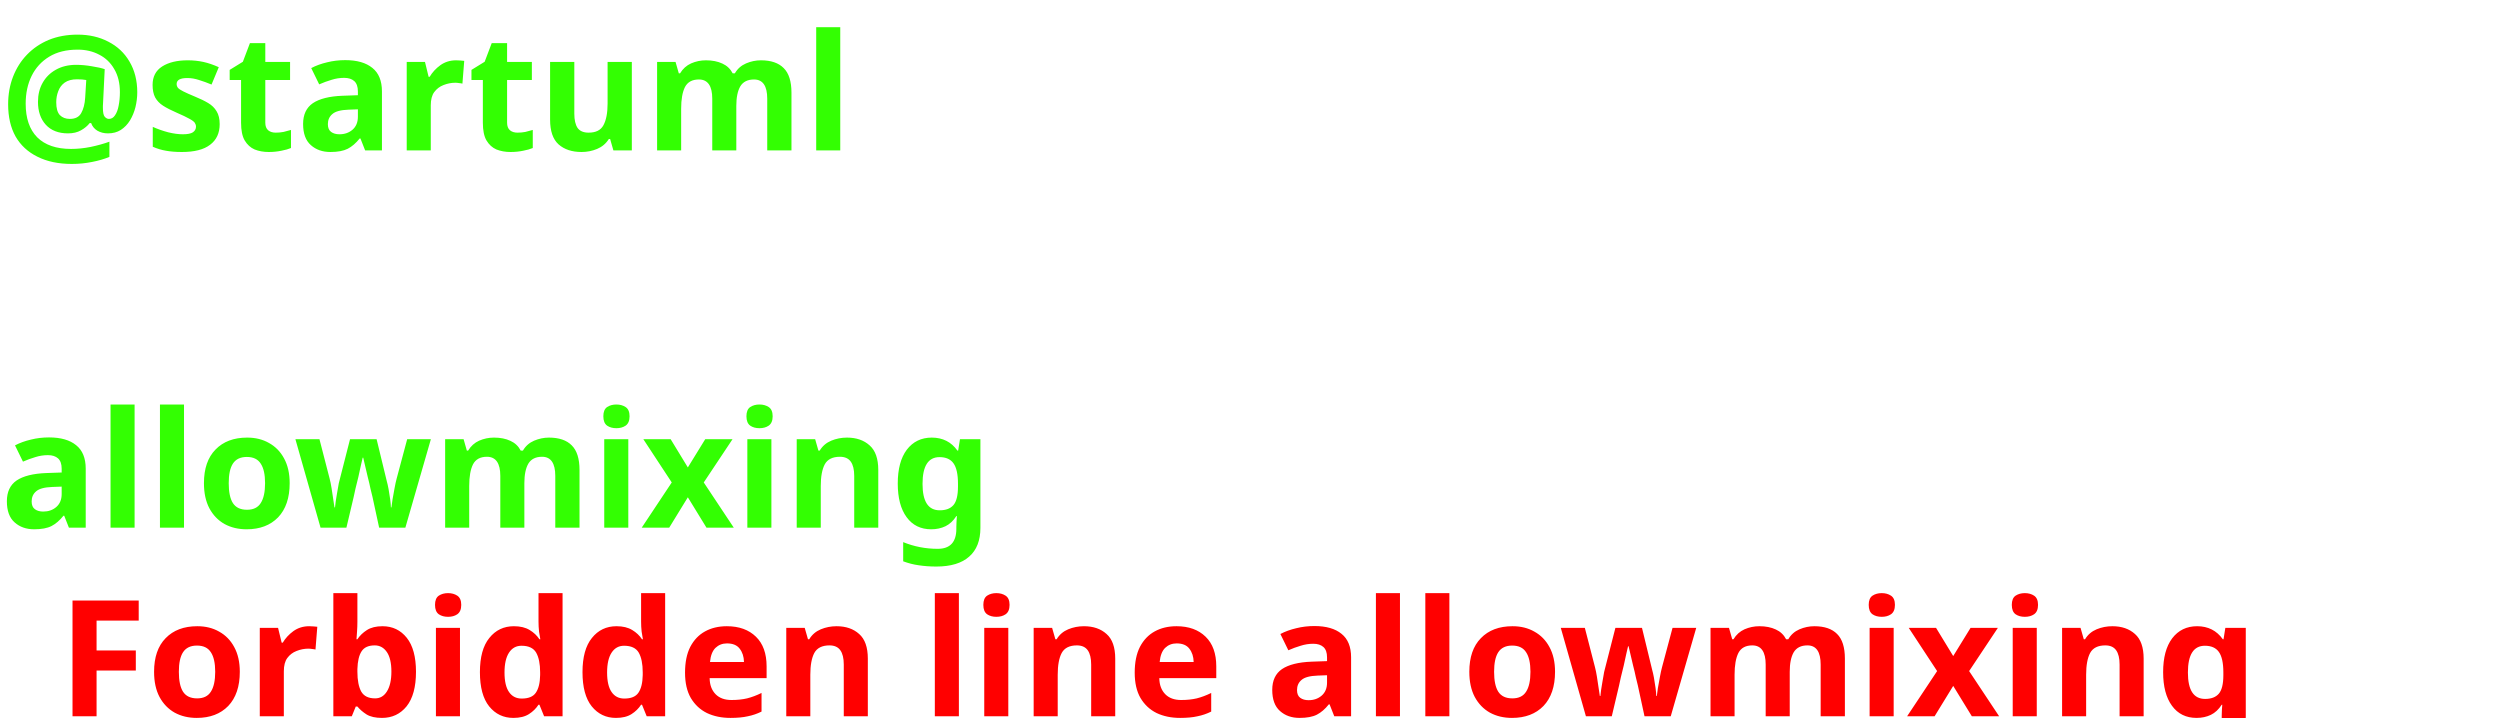
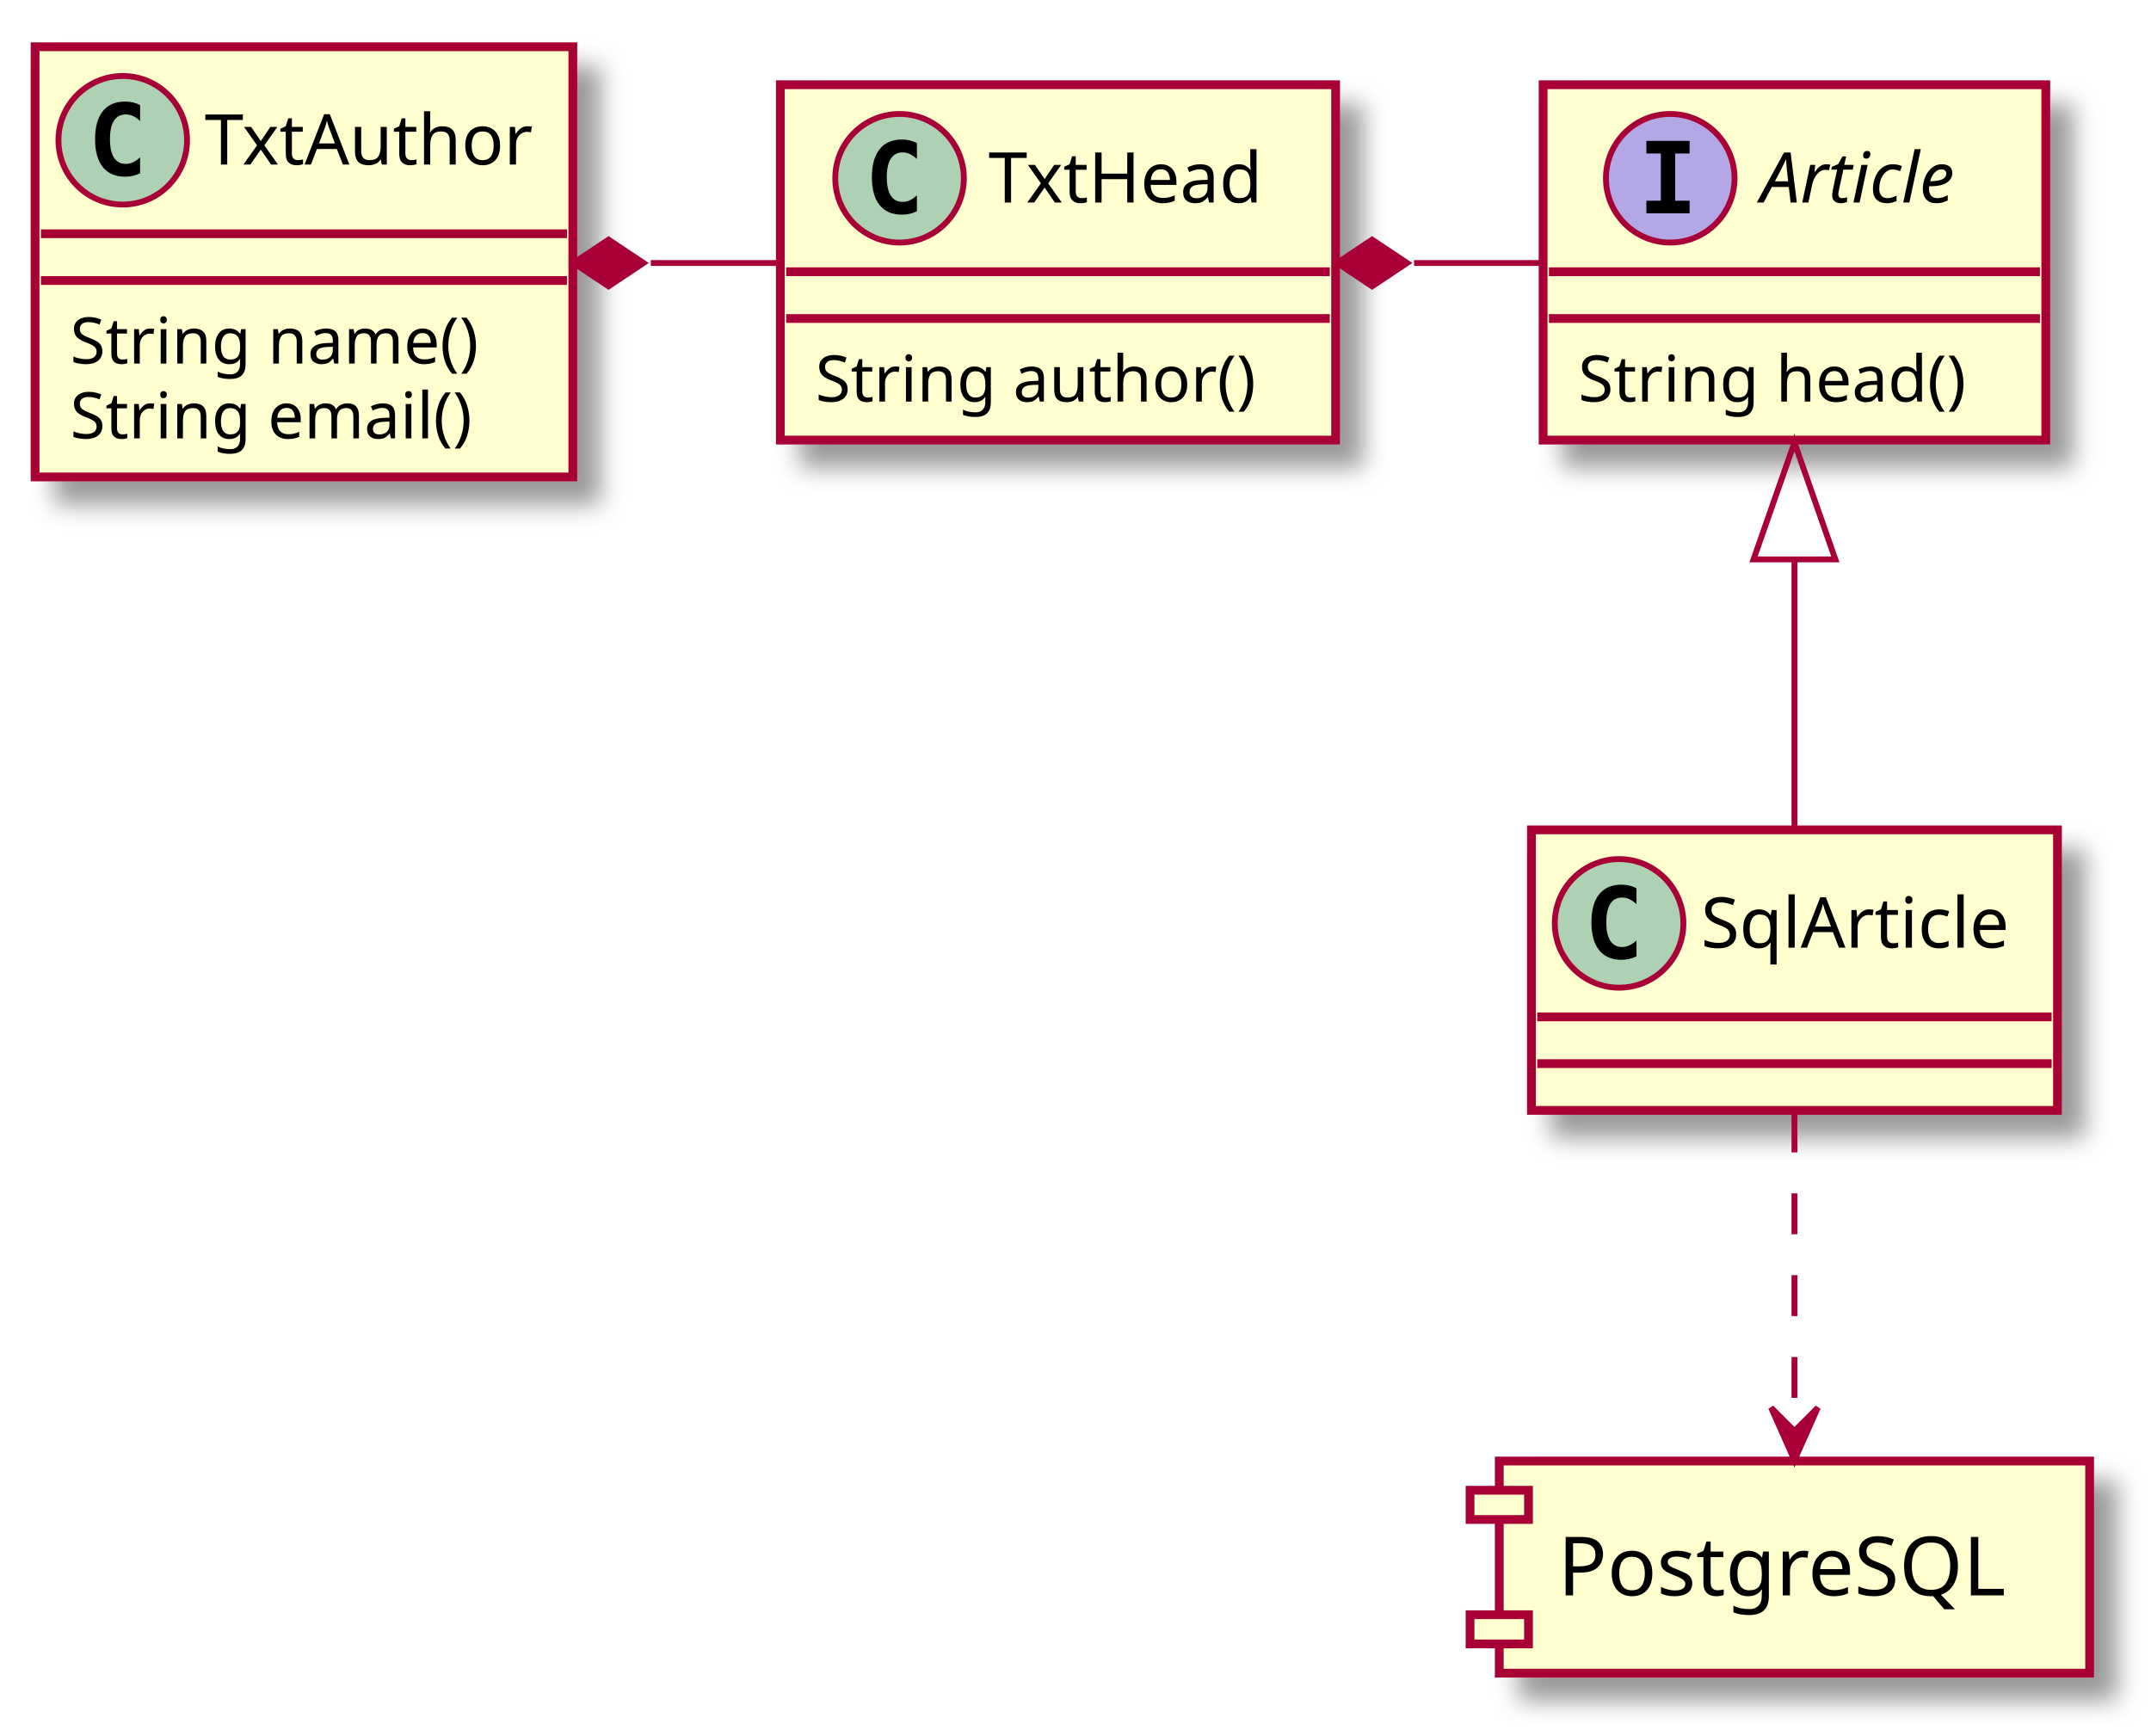
- <svg xmlns="http://www.w3.org/2000/svg" height="62px" style="width:216px;height:62px;background:#000000;" version="1.1" viewBox="0 0 216 62" width="216px">
-   <defs />
+ <svg xmlns="http://www.w3.org/2000/svg" contentScriptType="application/ecmascript" contentStyleType="text/css" height="297px" preserveAspectRatio="none" style="width:368px;height:297px;" version="1.1" viewBox="0 0 368 297" width="368px" zoomAndPan="magnify">
+   <defs>
+     <filter height="300%" id="f1kqucwdlkjggv" width="300%" x="-1" y="-1">
+       <feGaussianBlur result="blurOut" stdDeviation="2.0" />
+       <feColorMatrix in="blurOut" result="blurOut2" type="matrix" values="0 0 0 0 0 0 0 0 0 0 0 0 0 0 0 0 0 0 .4 0" />
+       <feOffset dx="4.0" dy="4.0" in="blurOut2" result="blurOut3" />
+       <feBlend in="SourceGraphic" in2="blurOut3" mode="normal" />
+     </filter>
+   </defs>
  <g>
-     <text fill="#33FF02" font-family="sans-serif" font-size="14" font-weight="bold" lengthAdjust="spacingAndGlyphs" textLength="79" x="0" y="12.995">@startuml</text>
-     <text fill="#33FF02" font-family="sans-serif" font-size="14" font-weight="bold" lengthAdjust="spacingAndGlyphs" textLength="0" x="5" y="29.292" />
-     <text fill="#33FF02" font-family="sans-serif" font-size="14" font-weight="bold" lengthAdjust="spacingAndGlyphs" textLength="92" x="0" y="45.589">allowmixing</text>
-     <text fill="#33FF02" font-family="sans-serif" font-size="14" font-weight="bold" lengthAdjust="spacingAndGlyphs" textLength="0" x="5" y="61.886" />
-     <text fill="#FF0000" font-family="sans-serif" font-size="14" font-weight="bold" lengthAdjust="spacingAndGlyphs" textLength="210" x="5" y="61.886">Forbidden line allowmixing</text>
+     <rect fill="#FEFECE" filter="url(#f1kqucwdlkjggv)" height="60.805" id="Article" style="stroke: #A80036; stroke-width: 1.5;" width="86" x="264" y="14.5" />
+     <ellipse cx="285.75" cy="30.5" fill="#B4A7E5" rx="11" ry="11" style="stroke: #A80036; stroke-width: 1.0;" />
+     <path d="M281.672,26.266 L281.672,24.109 L289.062,24.109 L289.062,26.266 L286.594,26.266 L286.594,34.344 L289.062,34.344 L289.062,36.5 L281.672,36.5 L281.672,34.344 L284.141,34.344 L284.141,26.266 L281.672,26.266 Z " />
+     <text fill="#000000" font-family="sans-serif" font-size="12" font-style="italic" lengthAdjust="spacingAndGlyphs" textLength="39" x="301.25" y="34.654">Article</text>
+     <line style="stroke: #A80036; stroke-width: 1.5;" x1="265" x2="349" y1="46.5" y2="46.5" />
+     <line style="stroke: #A80036; stroke-width: 1.5;" x1="265" x2="349" y1="54.5" y2="54.5" />
+     <text fill="#000000" font-family="sans-serif" font-size="11" lengthAdjust="spacingAndGlyphs" textLength="74" x="270" y="68.71">String head()</text>
+     <rect fill="#FEFECE" filter="url(#f1kqucwdlkjggv)" height="73.609" id="TxtAuthor" style="stroke: #A80036; stroke-width: 1.5;" width="92" x="6" y="8" />
+     <ellipse cx="21" cy="24" fill="#ADD1B2" rx="11" ry="11" style="stroke: #A80036; stroke-width: 1.0;" />
+     <path d="M23.969,29.641 Q23.391,29.938 22.75,30.086 Q22.109,30.234 21.406,30.234 Q18.906,30.234 17.586,28.586 Q16.266,26.938 16.266,23.812 Q16.266,20.688 17.586,19.031 Q18.906,17.375 21.406,17.375 Q22.109,17.375 22.758,17.531 Q23.406,17.688 23.969,17.984 L23.969,20.703 Q23.344,20.125 22.75,19.852 Q22.156,19.578 21.531,19.578 Q20.188,19.578 19.5,20.648 Q18.812,21.719 18.812,23.812 Q18.812,25.906 19.5,26.977 Q20.188,28.047 21.531,28.047 Q22.156,28.047 22.75,27.773 Q23.344,27.5 23.969,26.922 L23.969,29.641 Z " />
+     <text fill="#000000" font-family="sans-serif" font-size="12" lengthAdjust="spacingAndGlyphs" textLength="60" x="35" y="28.154">TxtAuthor</text>
+     <line style="stroke: #A80036; stroke-width: 1.5;" x1="7" x2="97" y1="40" y2="40" />
+     <line style="stroke: #A80036; stroke-width: 1.5;" x1="7" x2="97" y1="48" y2="48" />
+     <text fill="#000000" font-family="sans-serif" font-size="11" lengthAdjust="spacingAndGlyphs" textLength="78" x="12" y="62.21">String name()</text>
+     <text fill="#000000" font-family="sans-serif" font-size="11" lengthAdjust="spacingAndGlyphs" textLength="77" x="12" y="75.015">String email()</text>
+     <rect fill="#FEFECE" filter="url(#f1kqucwdlkjggv)" height="60.805" id="TxtHead" style="stroke: #A80036; stroke-width: 1.5;" width="95" x="133.5" y="14.5" />
+     <ellipse cx="153.9" cy="30.5" fill="#ADD1B2" rx="11" ry="11" style="stroke: #A80036; stroke-width: 1.0;" />
+     <path d="M156.869,36.141 Q156.291,36.438 155.65,36.586 Q155.009,36.734 154.306,36.734 Q151.806,36.734 150.486,35.086 Q149.166,33.438 149.166,30.312 Q149.166,27.188 150.486,25.531 Q151.806,23.875 154.306,23.875 Q155.009,23.875 155.658,24.031 Q156.306,24.188 156.869,24.484 L156.869,27.203 Q156.244,26.625 155.65,26.352 Q155.056,26.078 154.431,26.078 Q153.088,26.078 152.4,27.148 Q151.713,28.219 151.713,30.312 Q151.713,32.406 152.4,33.477 Q153.088,34.547 154.431,34.547 Q155.056,34.547 155.65,34.273 Q156.244,34 156.869,33.422 L156.869,36.141 Z " />
+     <text fill="#000000" font-family="sans-serif" font-size="12" lengthAdjust="spacingAndGlyphs" textLength="51" x="169.1" y="34.654">TxtHead</text>
+     <line style="stroke: #A80036; stroke-width: 1.5;" x1="134.5" x2="227.5" y1="46.5" y2="46.5" />
+     <line style="stroke: #A80036; stroke-width: 1.5;" x1="134.5" x2="227.5" y1="54.5" y2="54.5" />
+     <text fill="#000000" font-family="sans-serif" font-size="11" lengthAdjust="spacingAndGlyphs" textLength="83" x="139.5" y="68.71">String author()</text>
+     <rect fill="#FEFECE" filter="url(#f1kqucwdlkjggv)" height="48" id="SqlArticle" style="stroke: #A80036; stroke-width: 1.5;" width="90" x="262" y="142" />
+     <ellipse cx="277" cy="158" fill="#ADD1B2" rx="11" ry="11" style="stroke: #A80036; stroke-width: 1.0;" />
+     <path d="M279.969,163.641 Q279.391,163.938 278.75,164.086 Q278.109,164.234 277.406,164.234 Q274.906,164.234 273.586,162.586 Q272.266,160.938 272.266,157.812 Q272.266,154.688 273.586,153.031 Q274.906,151.375 277.406,151.375 Q278.109,151.375 278.758,151.531 Q279.406,151.688 279.969,151.984 L279.969,154.703 Q279.344,154.125 278.75,153.852 Q278.156,153.578 277.531,153.578 Q276.188,153.578 275.5,154.648 Q274.812,155.719 274.812,157.812 Q274.812,159.906 275.5,160.977 Q276.188,162.047 277.531,162.047 Q278.156,162.047 278.75,161.773 Q279.344,161.5 279.969,160.922 L279.969,163.641 Z " />
+     <text fill="#000000" font-family="sans-serif" font-size="12" lengthAdjust="spacingAndGlyphs" textLength="58" x="291" y="162.154">SqlArticle</text>
+     <line style="stroke: #A80036; stroke-width: 1.5;" x1="263" x2="351" y1="174" y2="174" />
+     <line style="stroke: #A80036; stroke-width: 1.5;" x1="263" x2="351" y1="182" y2="182" />
+     <rect fill="#FEFECE" filter="url(#f1kqucwdlkjggv)" height="36.297" style="stroke: #A80036; stroke-width: 1.5;" width="101" x="256.5" y="250" />
+     <rect fill="#FEFECE" height="5" style="stroke: #A80036; stroke-width: 1.5;" width="10" x="251.5" y="255" />
+     <rect fill="#FEFECE" height="5" style="stroke: #A80036; stroke-width: 1.5;" width="10" x="251.5" y="276.297" />
+     <text fill="#000000" font-family="sans-serif" font-size="14" lengthAdjust="spacingAndGlyphs" textLength="81" x="266.5" y="272.995">PostgreSQL</text>
+     <path d="M111.343,45 C118.696,45 126.049,45 133.402,45 " fill="none" id="TxtAuthor&lt;-TxtHead" style="stroke: #A80036; stroke-width: 1.0;" />
+     <polygon fill="#A80036" points="98.107,45,104.107,49,110.107,45,104.107,41,98.107,45" style="stroke: #A80036; stroke-width: 1.0;" />
+     <path d="M241.925,45 C249.249,45 256.573,45 263.897,45 " fill="none" id="TxtHead&lt;-Article" style="stroke: #A80036; stroke-width: 1.0;" />
+     <polygon fill="#A80036" points="228.742,45,234.742,49,240.742,45,234.742,41,228.742,45" style="stroke: #A80036; stroke-width: 1.0;" />
+     <path d="M307,95.84 C307,111.873 307,128.869 307,141.999 " fill="none" id="Article&lt;-SqlArticle" style="stroke: #A80036; stroke-width: 1.0;" />
+     <polygon fill="none" points="300,95.722,307,75.722,314,95.722,300,95.722" style="stroke: #A80036; stroke-width: 1.0;" />
+     <path d="M307,190.193 C307,206.574 307,228.405 307,244.604 " fill="none" id="SqlArticle-&gt;PostgreSQL" style="stroke: #A80036; stroke-width: 1.0; stroke-dasharray: 7.0,7.0;" />
+     <polygon fill="#A80036" points="307,249.866,311,240.866,307,244.866,303,240.866,307,249.866" style="stroke: #A80036; stroke-width: 1.0;" />
  </g>
</svg>
